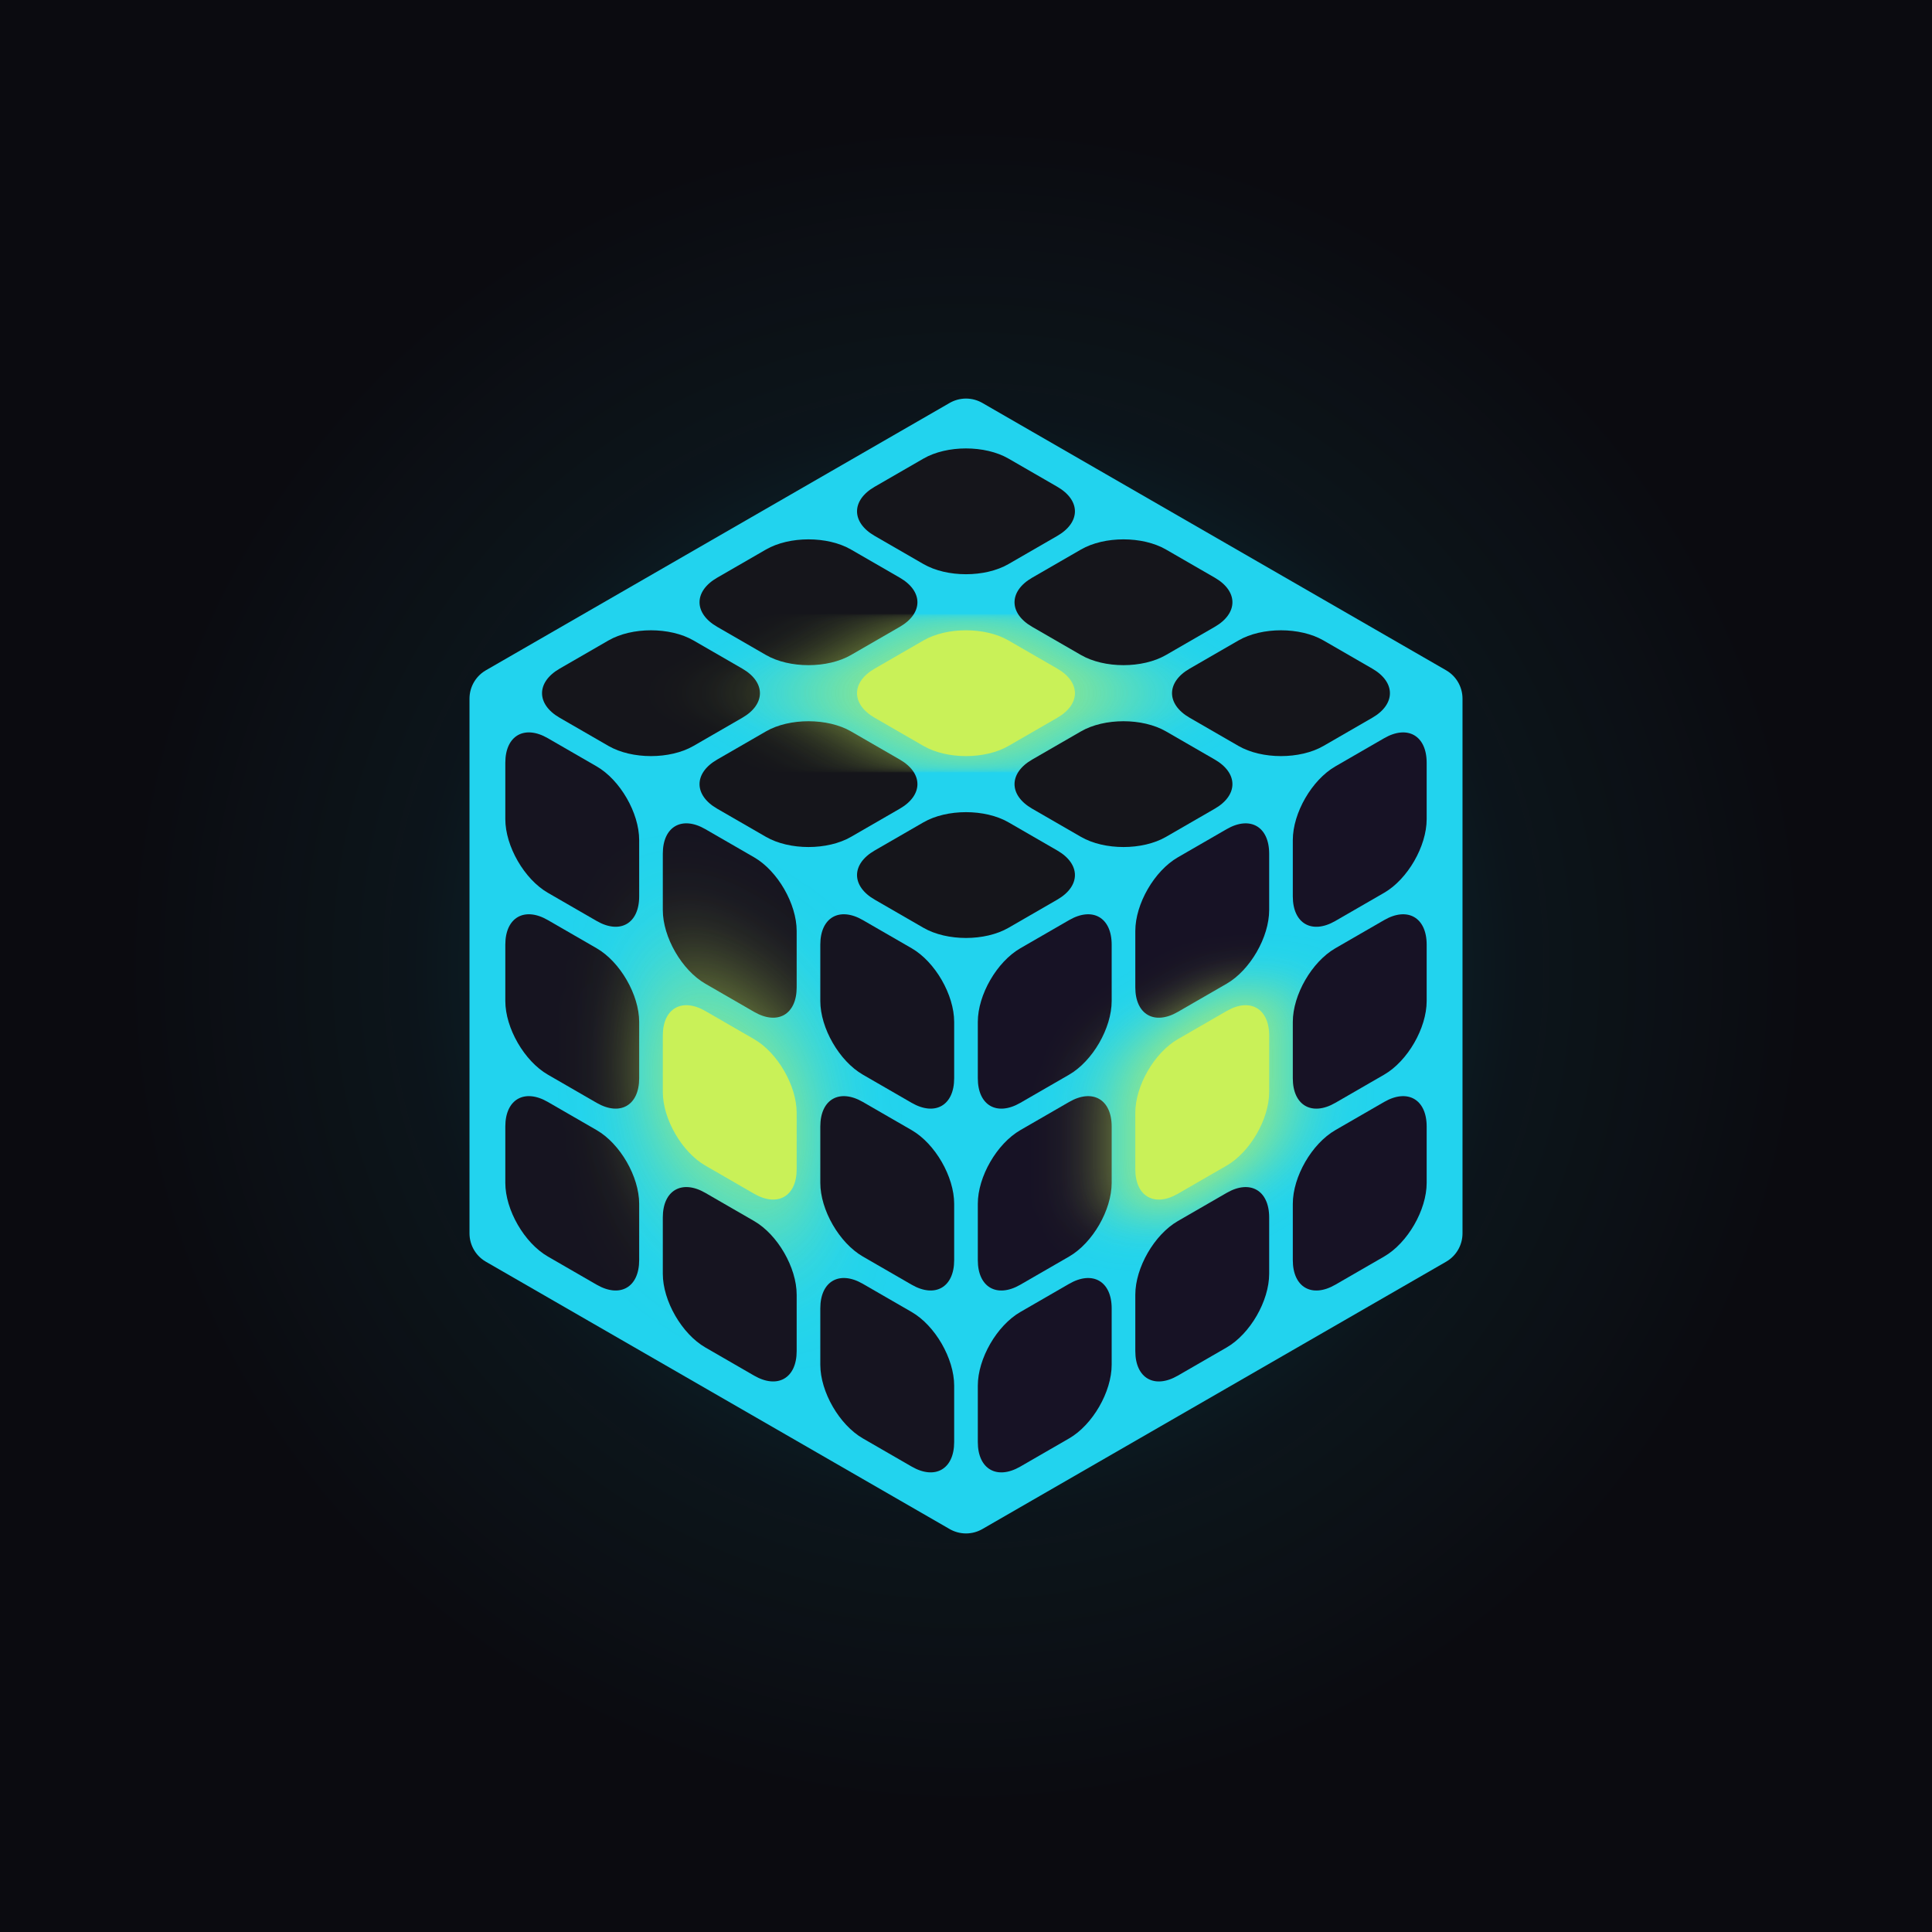
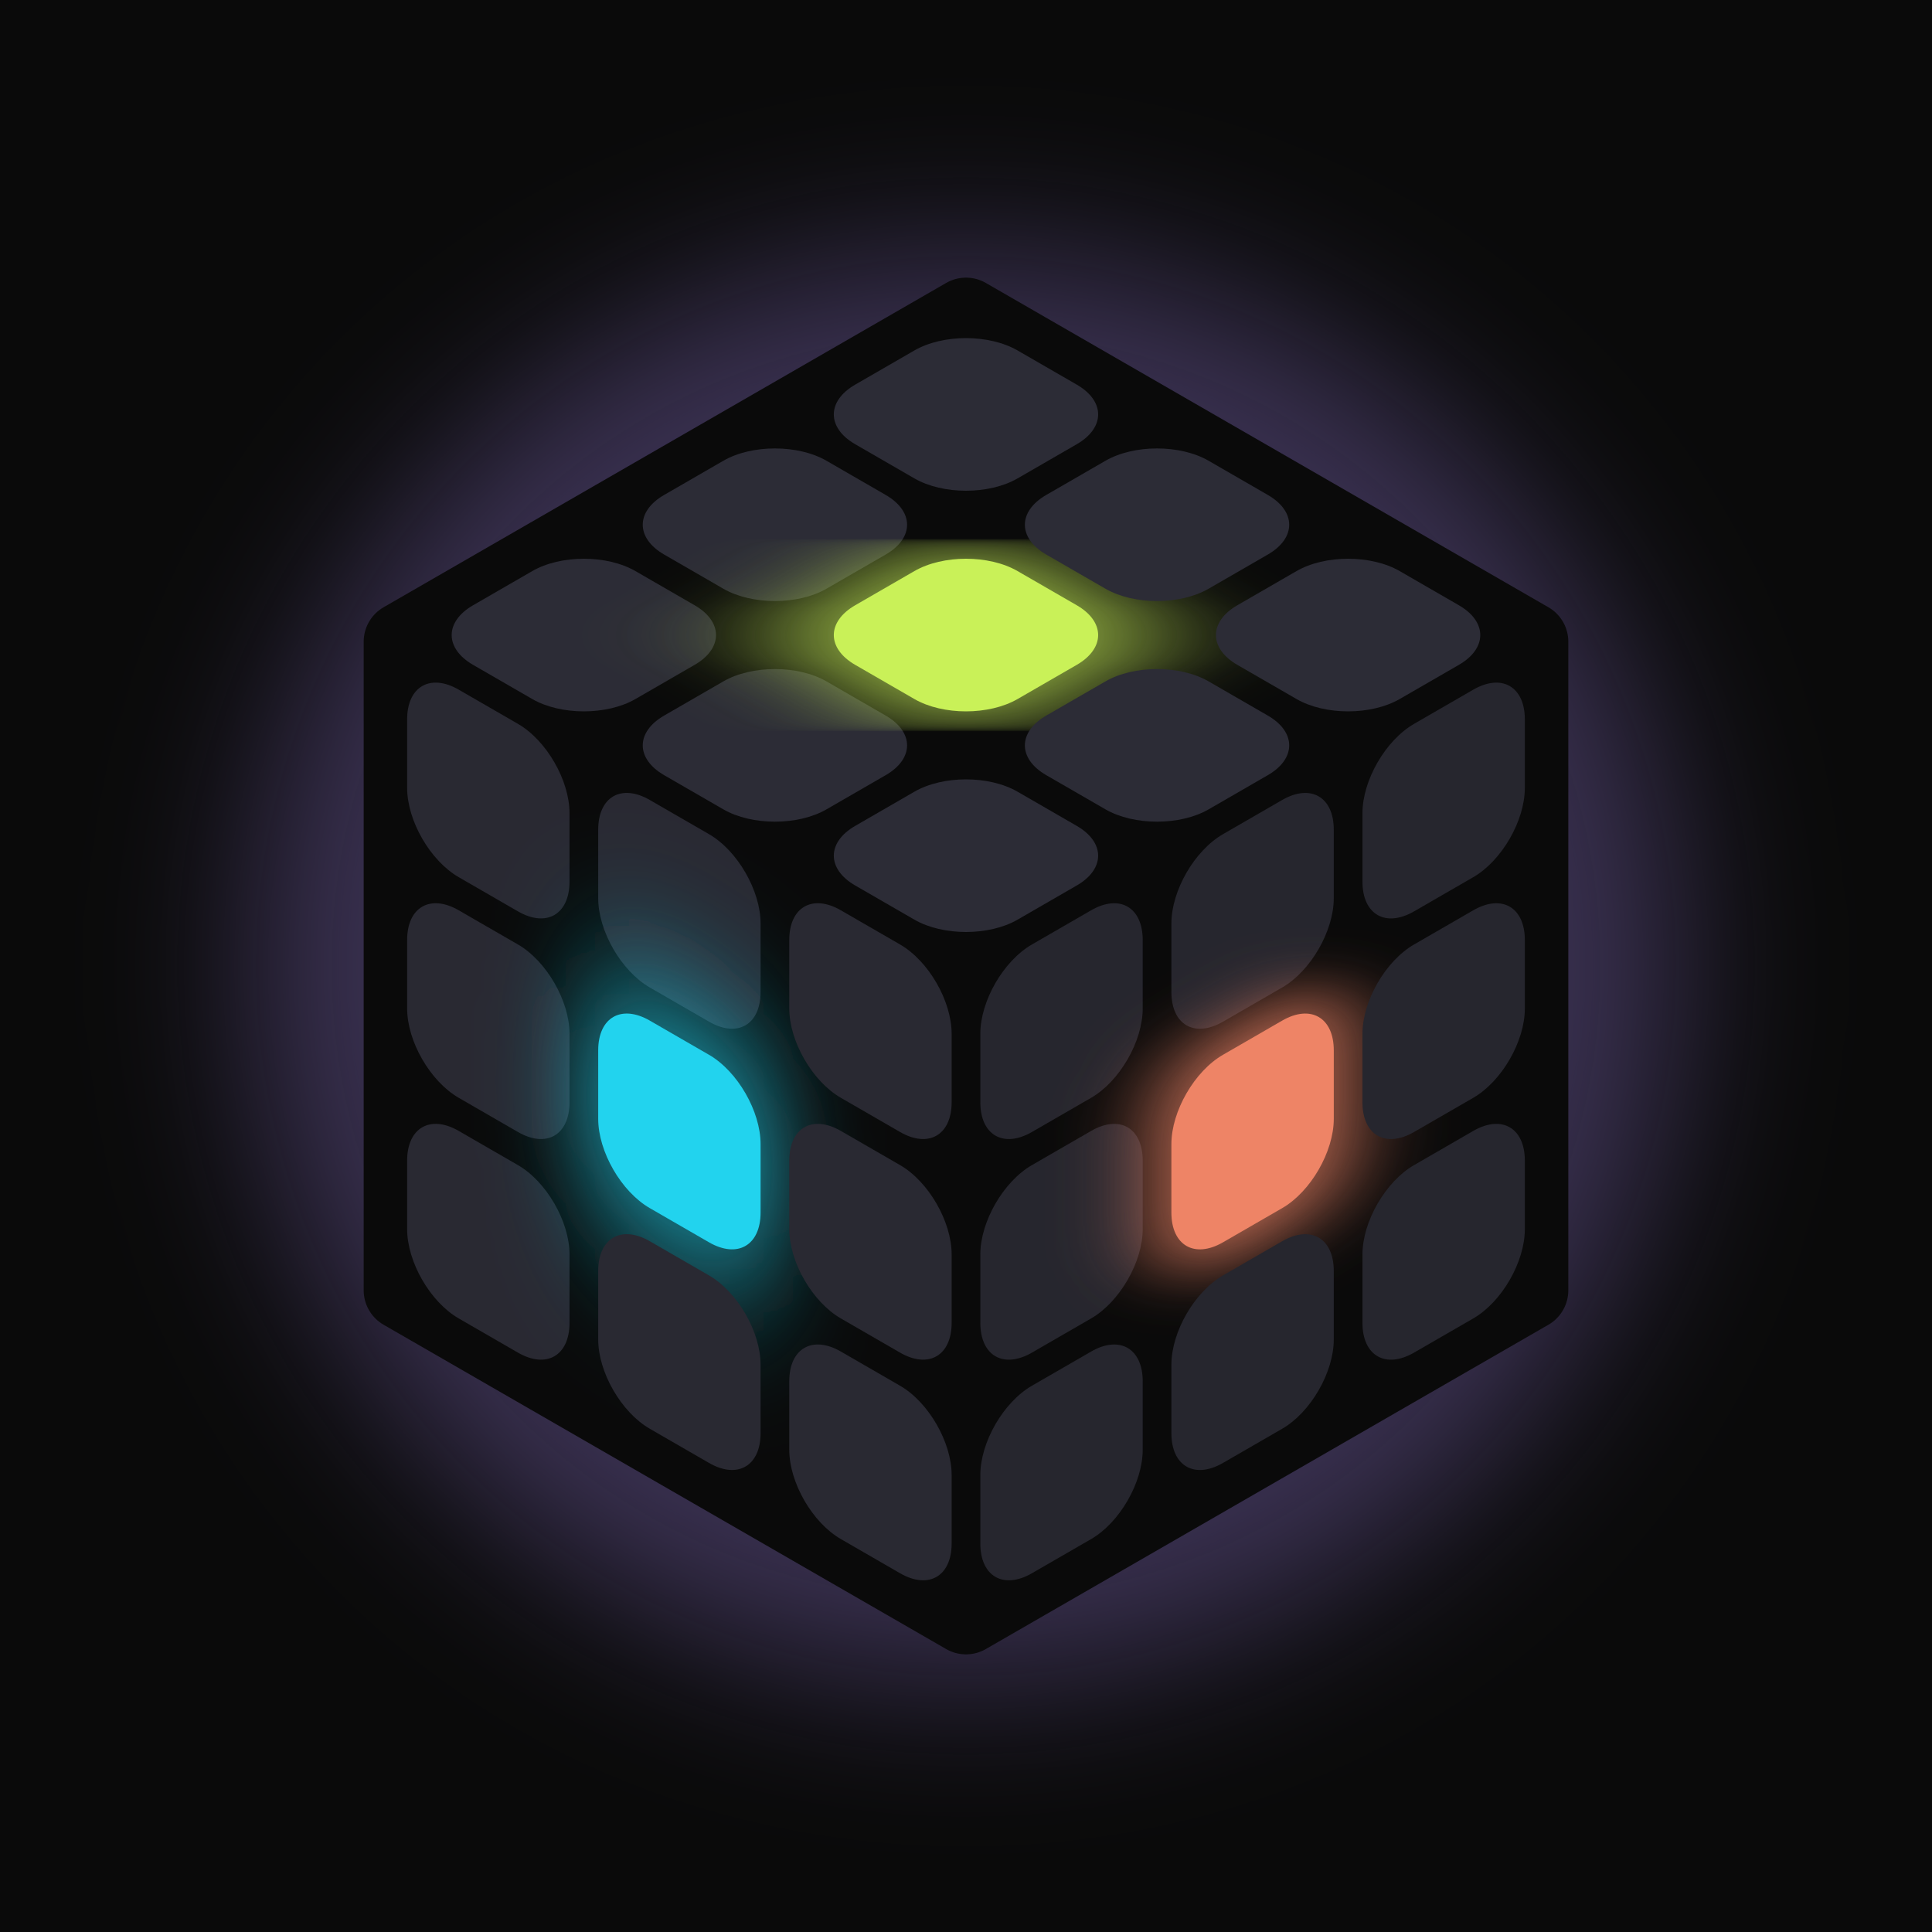
<svg xmlns="http://www.w3.org/2000/svg" viewBox="0 0 1080 1080" width="1080" height="1080">
  <defs>
    <filter id="glow" x="-80%" y="-80%" width="260%" height="260%">
      <feGaussianBlur stdDeviation="8" />
    </filter>
    <filter id="blur40" x="-50%" y="-50%" width="200%" height="200%">
      <feGaussianBlur stdDeviation="45" />
    </filter>
  </defs>
-   <defs>
-     <radialGradient id="rg" cx="50%" cy="50%" r="50%">
-       <stop offset="0" stop-color="#22d3ee" stop-opacity="0.3" />
-       <stop offset=".65" stop-color="#22d3ee" stop-opacity=".05" />
-       <stop offset="1" stop-color="#22d3ee" stop-opacity="0" />
-     </radialGradient>
-   </defs>
-   <rect width="1080" height="1080" fill="#0b0b10" />
-   <circle cx="540" cy="540" r="470" fill="url(#rg)" />
-   <g transform="translate(540,540) scale(3.05)">
-     <path d="M0,-98 L85,-49 L85,49 L0,98 L-85,49 L-85,-49Z" fill="#22d3ee" stroke="#22d3ee" stroke-width="12" stroke-linejoin="round" />
+   <rect width="1080" height="1080" fill="#0a0a0a" />
+   <circle cx="540" cy="540" r="400" fill="#a98bf6" opacity=".30" filter="url(#blur40)" />
+   <g transform="translate(540,540) scale(3.7)">
+     <path d="M0,-98 L85,-49 L85,49 L0,98 L-85,49 L-85,-49Z" fill="#0a0a0a" stroke="#0a0a0a" stroke-width="12" stroke-linejoin="round" />
    <g transform="matrix(0.866,-0.5,0.866,0.5,-86.6,-50)">
-       <rect x="2.5" y="2.5" width="28.33" height="28.33" rx="9" fill="#15151b" />
-       <rect x="2.5" y="35.833" width="28.33" height="28.33" rx="9" fill="#15151b" />
-       <rect x="2.5" y="69.166" width="28.33" height="28.33" rx="9" fill="#15151b" />
-       <rect x="35.833" y="2.5" width="28.33" height="28.33" rx="9" fill="#15151b" />
+       <rect x="2.5" y="2.5" width="28.33" height="28.33" rx="9" fill="#2c2c36" />
+       <rect x="2.5" y="35.833" width="28.33" height="28.33" rx="9" fill="#2c2c36" />
+       <rect x="2.5" y="69.166" width="28.33" height="28.33" rx="9" fill="#2c2c36" />
+       <rect x="35.833" y="2.5" width="28.33" height="28.33" rx="9" fill="#2c2c36" />
      <rect x="32.833" y="32.833" width="34.33" height="34.33" rx="9" fill="#c9f158" filter="url(#glow)" opacity=".8" />
      <rect x="35.833" y="35.833" width="28.33" height="28.33" rx="9" fill="#c9f158" />
-       <rect x="35.833" y="69.166" width="28.33" height="28.33" rx="9" fill="#15151b" />
-       <rect x="69.166" y="2.5" width="28.33" height="28.33" rx="9" fill="#15151b" />
-       <rect x="69.166" y="35.833" width="28.33" height="28.33" rx="9" fill="#15151b" />
-       <rect x="69.166" y="69.166" width="28.33" height="28.33" rx="9" fill="#15151b" />
+       <rect x="35.833" y="69.166" width="28.33" height="28.33" rx="9" fill="#2c2c36" />
+       <rect x="69.166" y="2.5" width="28.33" height="28.33" rx="9" fill="#2c2c36" />
+       <rect x="69.166" y="35.833" width="28.33" height="28.33" rx="9" fill="#2c2c36" />
+       <rect x="69.166" y="69.166" width="28.33" height="28.33" rx="9" fill="#2c2c36" />
    </g>
    <g transform="matrix(0.866,0.5,0,1,-86.6,-50)">
-       <rect x="2.5" y="2.5" width="28.33" height="28.33" rx="9" fill="#161420" />
-       <rect x="2.5" y="35.833" width="28.33" height="28.33" rx="9" fill="#161420" />
-       <rect x="2.5" y="69.166" width="28.33" height="28.33" rx="9" fill="#161420" />
-       <rect x="35.833" y="2.5" width="28.33" height="28.33" rx="9" fill="#161420" />
-       <rect x="32.833" y="32.833" width="34.33" height="34.33" rx="9" fill="#c9f158" filter="url(#glow)" opacity=".8" />
-       <rect x="35.833" y="35.833" width="28.33" height="28.33" rx="9" fill="#c9f158" />
-       <rect x="35.833" y="69.166" width="28.33" height="28.33" rx="9" fill="#161420" />
-       <rect x="69.166" y="2.5" width="28.33" height="28.33" rx="9" fill="#161420" />
-       <rect x="69.166" y="35.833" width="28.33" height="28.33" rx="9" fill="#161420" />
-       <rect x="69.166" y="69.166" width="28.33" height="28.33" rx="9" fill="#161420" />
+       <rect x="2.5" y="2.5" width="28.33" height="28.33" rx="9" fill="#292932" />
+       <rect x="2.5" y="35.833" width="28.33" height="28.33" rx="9" fill="#292932" />
+       <rect x="2.5" y="69.166" width="28.33" height="28.33" rx="9" fill="#292932" />
+       <rect x="35.833" y="2.5" width="28.33" height="28.33" rx="9" fill="#292932" />
+       <rect x="32.833" y="32.833" width="34.33" height="34.33" rx="9" fill="#22d3ee" filter="url(#glow)" opacity=".8" />
+       <rect x="35.833" y="35.833" width="28.33" height="28.33" rx="9" fill="#22d3ee" />
+       <rect x="35.833" y="69.166" width="28.33" height="28.33" rx="9" fill="#292932" />
+       <rect x="69.166" y="2.5" width="28.33" height="28.33" rx="9" fill="#292932" />
+       <rect x="69.166" y="35.833" width="28.33" height="28.33" rx="9" fill="#292932" />
+       <rect x="69.166" y="69.166" width="28.33" height="28.33" rx="9" fill="#292932" />
    </g>
    <g transform="matrix(0.866,-0.5,0,1,0,0)">
-       <rect x="2.5" y="2.5" width="28.33" height="28.33" rx="9" fill="#171225" />
-       <rect x="2.5" y="35.833" width="28.33" height="28.33" rx="9" fill="#171225" />
-       <rect x="2.5" y="69.166" width="28.33" height="28.33" rx="9" fill="#171225" />
-       <rect x="35.833" y="2.5" width="28.33" height="28.33" rx="9" fill="#171225" />
-       <rect x="32.833" y="32.833" width="34.33" height="34.33" rx="9" fill="#c9f158" filter="url(#glow)" opacity=".8" />
-       <rect x="35.833" y="35.833" width="28.33" height="28.33" rx="9" fill="#c9f158" />
-       <rect x="35.833" y="69.166" width="28.33" height="28.33" rx="9" fill="#171225" />
-       <rect x="69.166" y="2.5" width="28.33" height="28.33" rx="9" fill="#171225" />
-       <rect x="69.166" y="35.833" width="28.33" height="28.33" rx="9" fill="#171225" />
-       <rect x="69.166" y="69.166" width="28.33" height="28.33" rx="9" fill="#171225" />
+       <rect x="2.5" y="2.5" width="28.33" height="28.33" rx="9" fill="#26262e" />
+       <rect x="2.5" y="35.833" width="28.33" height="28.33" rx="9" fill="#26262e" />
+       <rect x="2.5" y="69.166" width="28.33" height="28.33" rx="9" fill="#26262e" />
+       <rect x="35.833" y="2.5" width="28.33" height="28.33" rx="9" fill="#26262e" />
+       <rect x="32.833" y="32.833" width="34.33" height="34.33" rx="9" fill="#ee8466" filter="url(#glow)" opacity=".8" />
+       <rect x="35.833" y="35.833" width="28.33" height="28.33" rx="9" fill="#ee8466" />
+       <rect x="35.833" y="69.166" width="28.33" height="28.33" rx="9" fill="#26262e" />
+       <rect x="69.166" y="2.5" width="28.33" height="28.33" rx="9" fill="#26262e" />
+       <rect x="69.166" y="35.833" width="28.33" height="28.33" rx="9" fill="#26262e" />
+       <rect x="69.166" y="69.166" width="28.33" height="28.33" rx="9" fill="#26262e" />
    </g>
  </g>
</svg>
